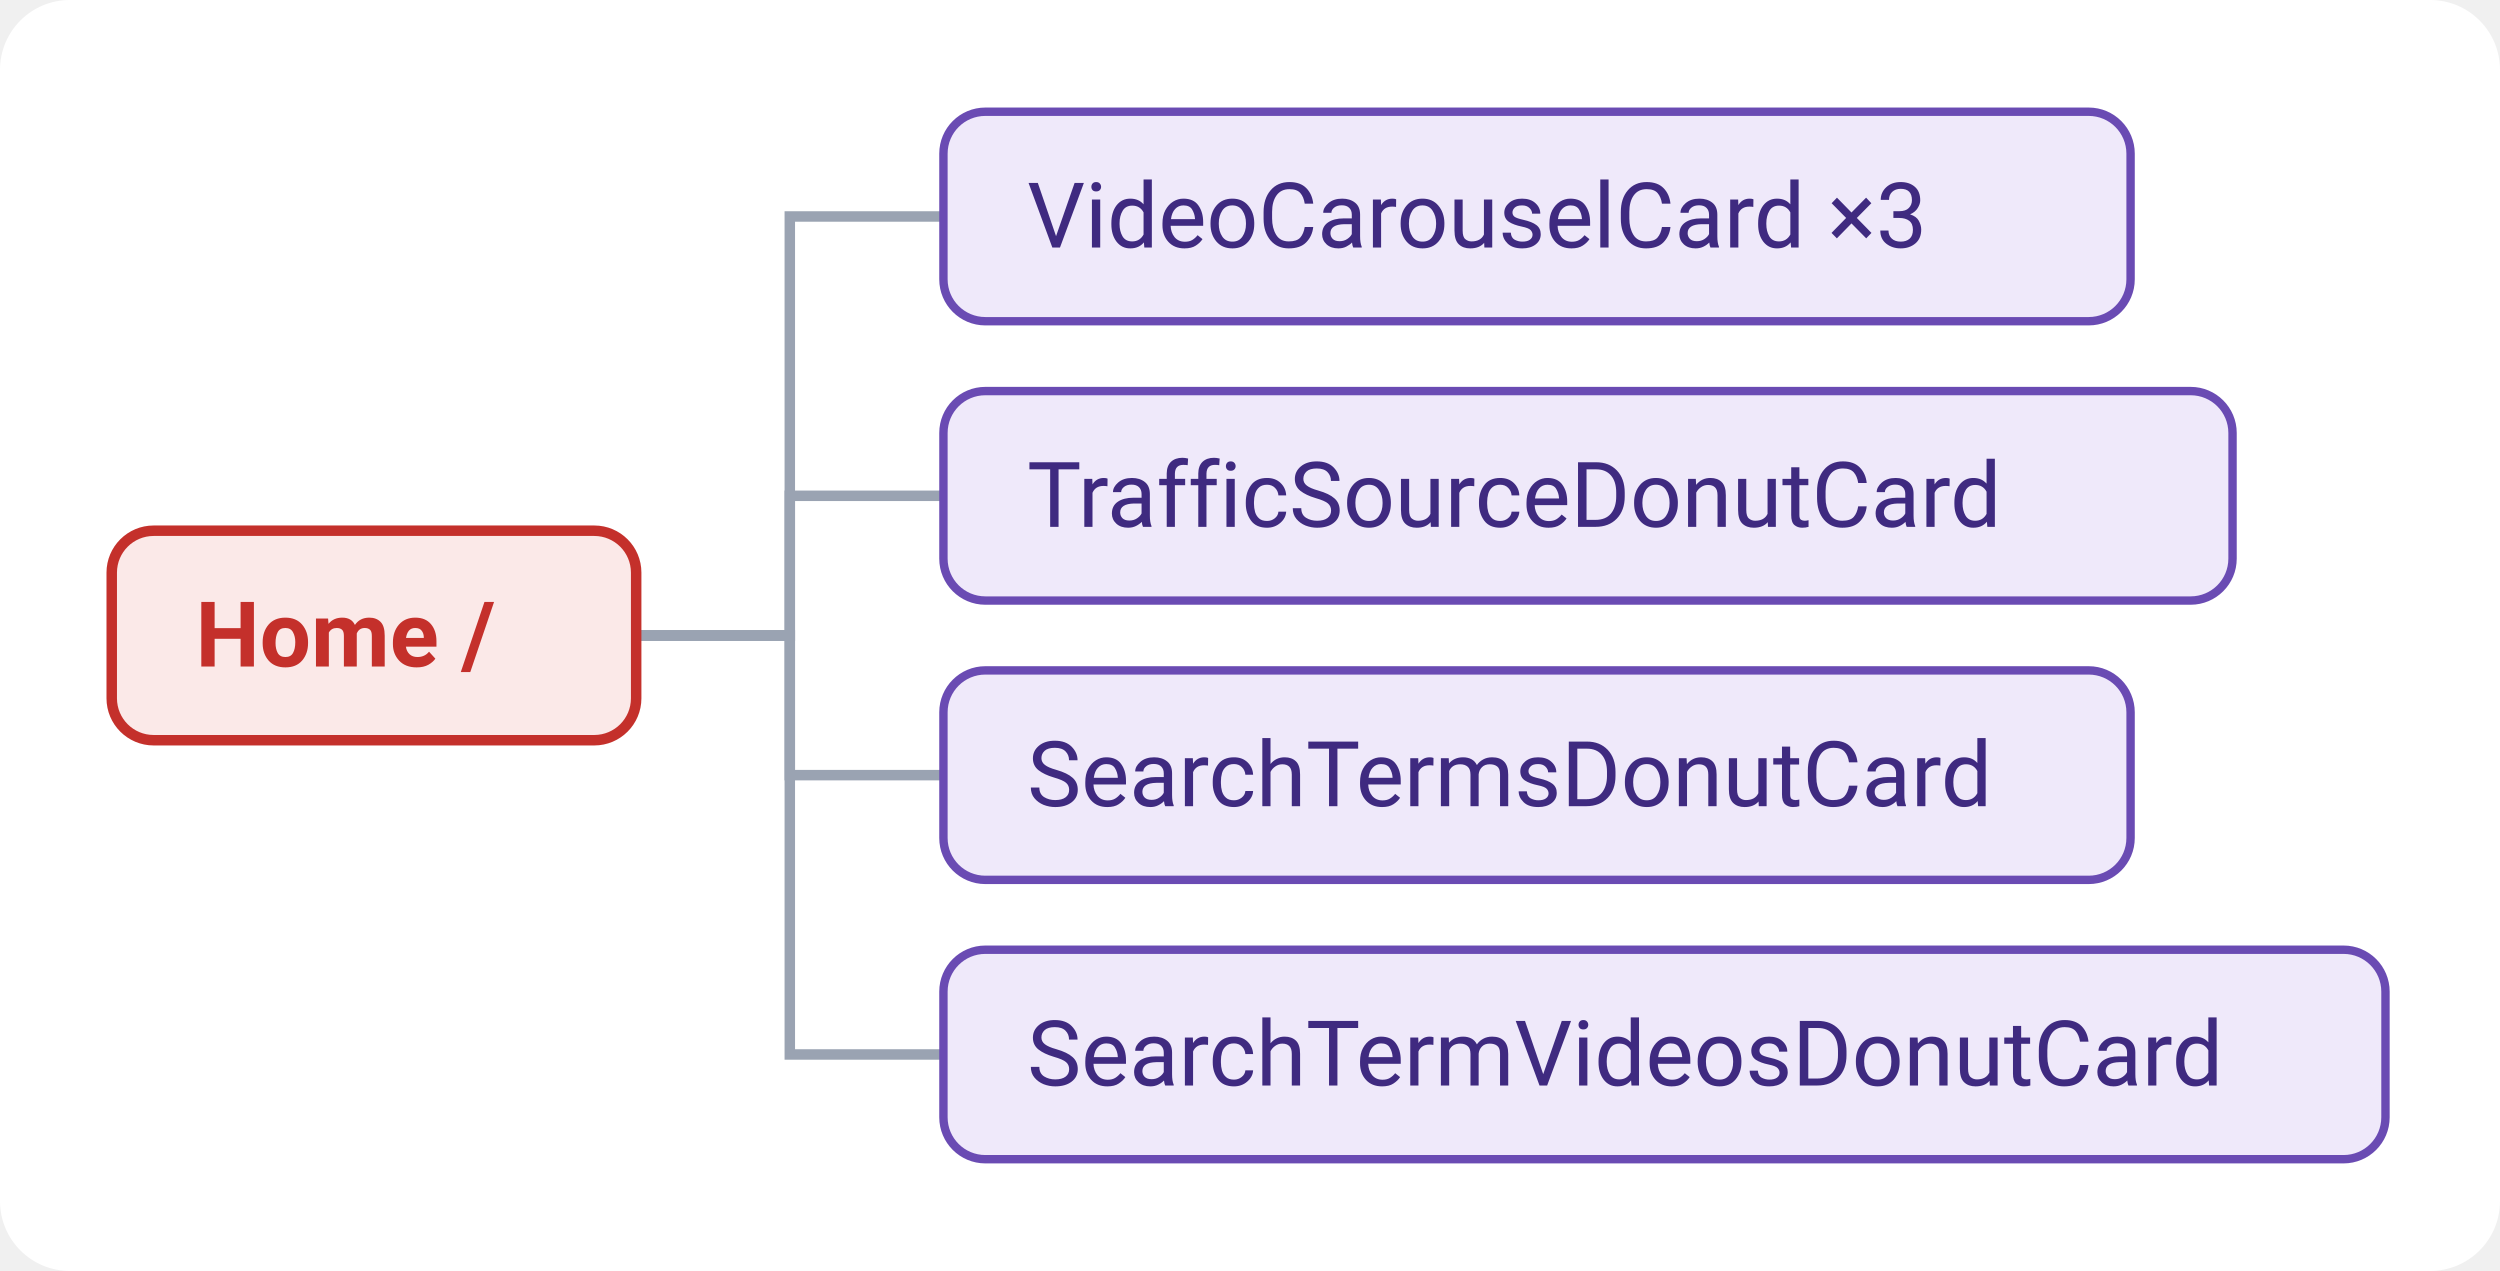
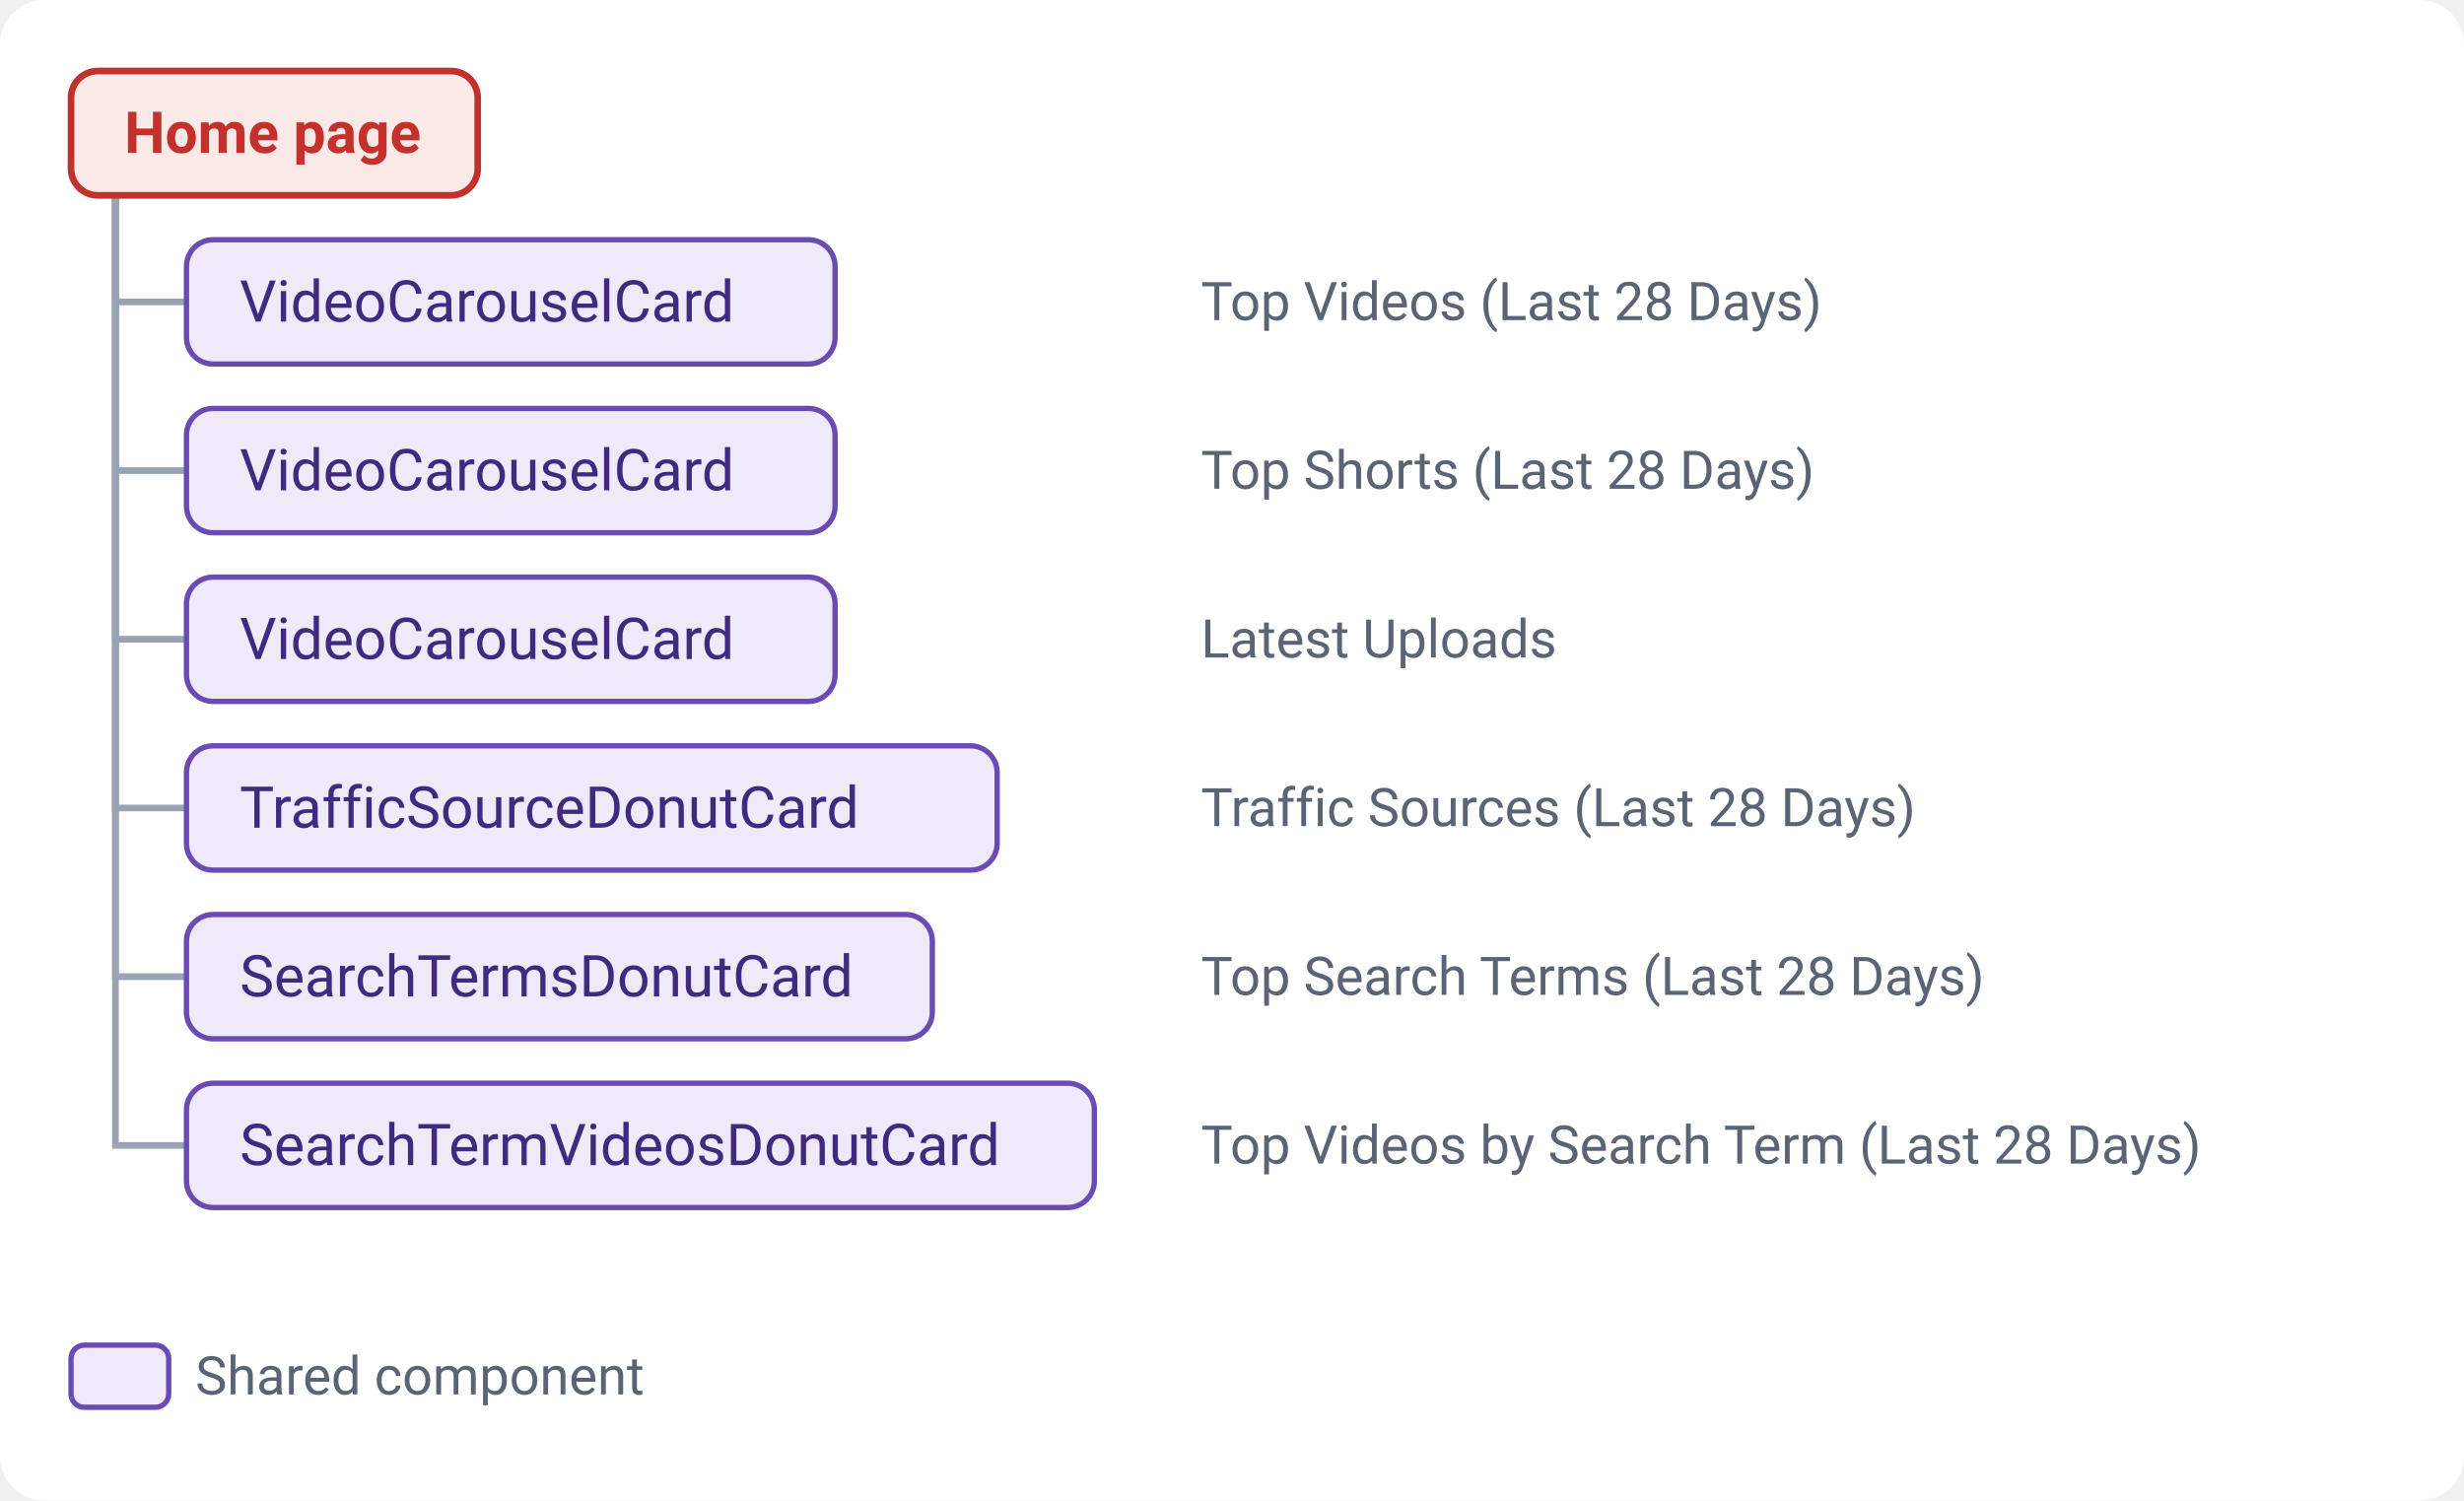
- <svg xmlns="http://www.w3.org/2000/svg" width="358" height="182" viewBox="0 0 358 182" role="img" aria-label="Components on the Home page">
+ <svg xmlns="http://www.w3.org/2000/svg" width="555" height="338" viewBox="0 0 555 338" role="img" aria-label="Components on the Home page">
  <style>
  .bg { fill: #ffffff; }
  text { font-family: system-ui, -apple-system, "Segoe UI", Roboto, Arial, sans-serif; font-size: 13px; dominant-baseline: central; }
  .edge { fill: none; stroke: #9aa3b2; stroke-width: 1.5; }
+   .note { font-size: 12px; fill: #5b6475; }
  .page rect { fill: #fbe9e8; stroke: #c4302b; stroke-width: 1.5; }
  .page text { fill: #c4302b; font-weight: 700; }
  .tab rect { fill: #e6effa; stroke: #2f6fb3; stroke-width: 1.2; }
  .tab text { fill: #1f4f85; font-weight: 600; }
  .sub rect { fill: #f3f7fc; stroke: #7da3cf; stroke-width: 1; stroke-dasharray: 4 3; }
  .sub text { fill: #1f4f85; }
  .comp rect { fill: #efe9fa; stroke: #6a4bb3; stroke-width: 1.2; }
  .comp text { fill: #3f2a80; }
  .local rect { fill: #f0f2f5; stroke: #8a93a3; stroke-width: 1; stroke-dasharray: 4 3; }
  .local text { fill: #1c2330; font-style: italic; }
+   g rect.badge { fill: #ffffff; stroke: #9aa3b2; stroke-width: 1; stroke-dasharray: none; }
+   g text.badge-text { font-size: 10px; font-weight: 700; font-style: normal; fill: #5b6475; text-anchor: middle; }
+   .legend-text { font-size: 12px; fill: #5b6475; }
  @media (prefers-color-scheme: dark) {
    .bg { fill: #1a1f27; }
    .edge { stroke: #5b6475; }
+     .note, .legend-text { fill: #9aa3b2; }
    .page rect { fill: #3a1e1d; stroke: #ff6b63; } .page text { fill: #ff8a80; }
    .tab rect { fill: #1b2a3d; stroke: #7db3ef; } .tab text { fill: #a9cdf5; }
    .sub rect { fill: #17212e; stroke: #4f79a8; } .sub text { fill: #a9cdf5; }
    .comp rect { fill: #2a2340; stroke: #b9a2f5; } .comp text { fill: #d6c9fb; }
    .local rect { fill: #222833; stroke: #6b7486; } .local text { fill: #e6e9ef; }
+     g rect.badge { fill: #1a1f27; stroke: #5b6475; } g text.badge-text { fill: #9aa3b2; }
  }
</style>
-   <rect class="bg" width="358" height="182" rx="10" />
-   <path class="edge" d="M91.1,91.0 H113.1 V31.0 H135.1" />
-   <path class="edge" d="M91.1,91.0 H113.1 V71.0 H135.1" />
-   <path class="edge" d="M91.1,91.0 H113.1 V111.0 H135.1" />
-   <path class="edge" d="M91.1,91.0 H113.1 V151.0 H135.1" />
-   <g class="comp">
-     <rect x="135.1" y="16.0" width="170.0" height="30" rx="6" />
-     <text x="147.1" y="31.0">VideoCarouselCard ×3</text>
+   <rect class="bg" width="555" height="338" rx="10" />
+   <path class="edge" d="M26.0,44.0 V68.0 H42.0" />
+   <path class="edge" d="M26.0,44.0 V106.0 H42.0" />
+   <path class="edge" d="M26.0,44.0 V144.0 H42.0" />
+   <path class="edge" d="M26.0,44.0 V182.0 H42.0" />
+   <path class="edge" d="M26.0,44.0 V220.0 H42.0" />
+   <path class="edge" d="M26.0,44.0 V258.0 H42.0" />
+   <g class="page">
+     <rect x="16.0" y="16.0" width="91.6" height="28" rx="6" />
+     <text x="28.0" y="30.0">Home page</text>
  </g>
  <g class="comp">
-     <rect x="135.1" y="56.0" width="184.6" height="30" rx="6" />
-     <text x="147.1" y="71.0">TrafficSourceDonutCard</text>
+     <rect x="42.0" y="54.0" width="146.1" height="28" rx="6" />
+     <text x="54.0" y="68.0">VideoCarouselCard</text>
  </g>
+   <text class="note" x="270.5" y="68.0">Top Videos (Last 28 Days)</text>
  <g class="comp">
-     <rect x="135.1" y="96.0" width="170.0" height="30" rx="6" />
-     <text x="147.1" y="111.0">SearchTermsDonutCard</text>
+     <rect x="42.0" y="92.0" width="146.1" height="28" rx="6" />
+     <text x="54.0" y="106.0">VideoCarouselCard</text>
  </g>
+   <text class="note" x="270.5" y="106.0">Top Shorts (Last 28 Days)</text>
  <g class="comp">
-     <rect x="135.1" y="136.0" width="206.5" height="30" rx="6" />
-     <text x="147.1" y="151.0">SearchTermVideosDonutCard</text>
+     <rect x="42.0" y="130.0" width="146.1" height="28" rx="6" />
+     <text x="54.0" y="144.0">VideoCarouselCard</text>
  </g>
-   <g class="page">
-     <rect x="16.0" y="76.0" width="75.1" height="30" rx="6" />
-     <text x="28.0" y="91.0">Home  /</text>
+   <text class="note" x="270.5" y="144.0">Latest Uploads</text>
+   <g class="comp">
+     <rect x="42.0" y="168.0" width="182.6" height="28" rx="6" />
+     <text x="54.0" y="182.0">TrafficSourceDonutCard</text>
+   </g>
+   <text class="note" x="270.5" y="182.0">Traffic Sources (Last 28 Days)</text>
+   <g class="comp">
+     <rect x="42.0" y="206.0" width="168.0" height="28" rx="6" />
+     <text x="54.0" y="220.0">SearchTermsDonutCard</text>
+   </g>
+   <text class="note" x="270.5" y="220.0">Top Search Terms (Last 28 Days)</text>
+   <g class="comp">
+     <rect x="42.0" y="244.0" width="204.5" height="28" rx="6" />
+     <text x="54.0" y="258.0">SearchTermVideosDonutCard</text>
+   </g>
+   <text class="note" x="270.5" y="258.0">Top Videos by Search Term (Last 28 Days)</text>
+   <g aria-hidden="true">
+     <g class="comp">
+       <rect x="16.0" y="303" width="22" height="14" rx="3" />
+     </g>
+     <text class="legend-text" x="44.0" y="310">Shared component</text>
  </g>
</svg>
